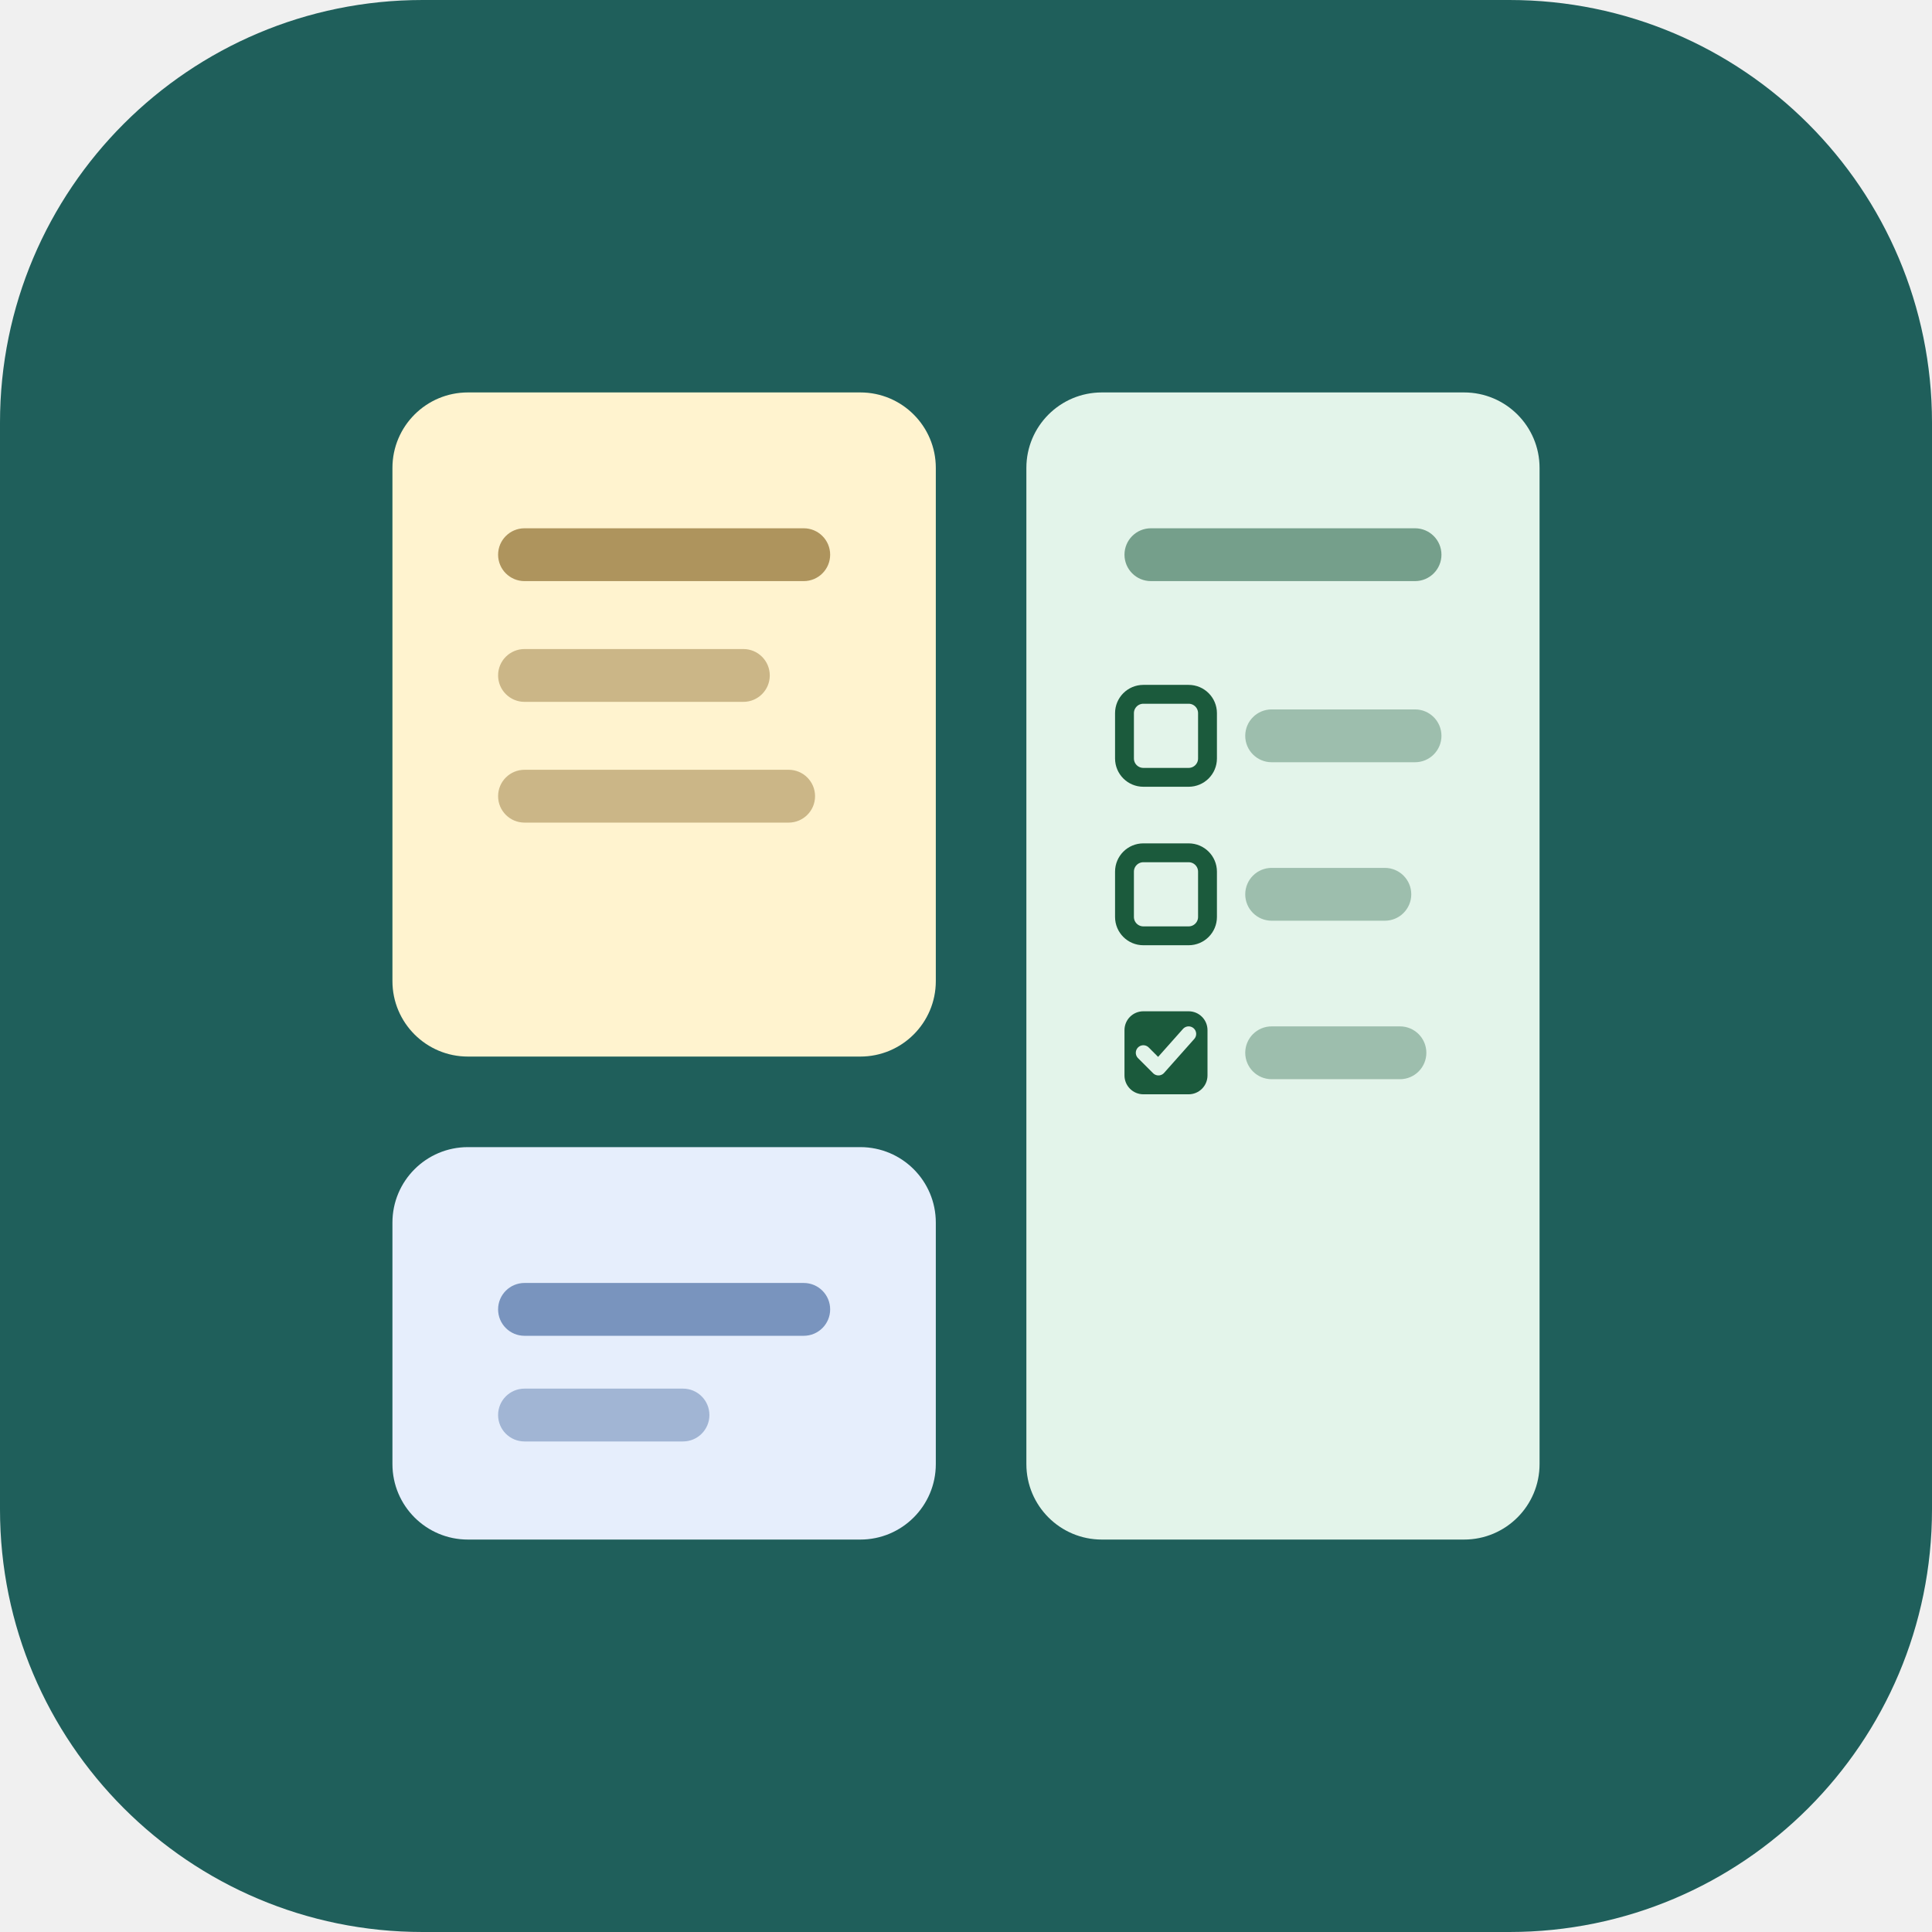
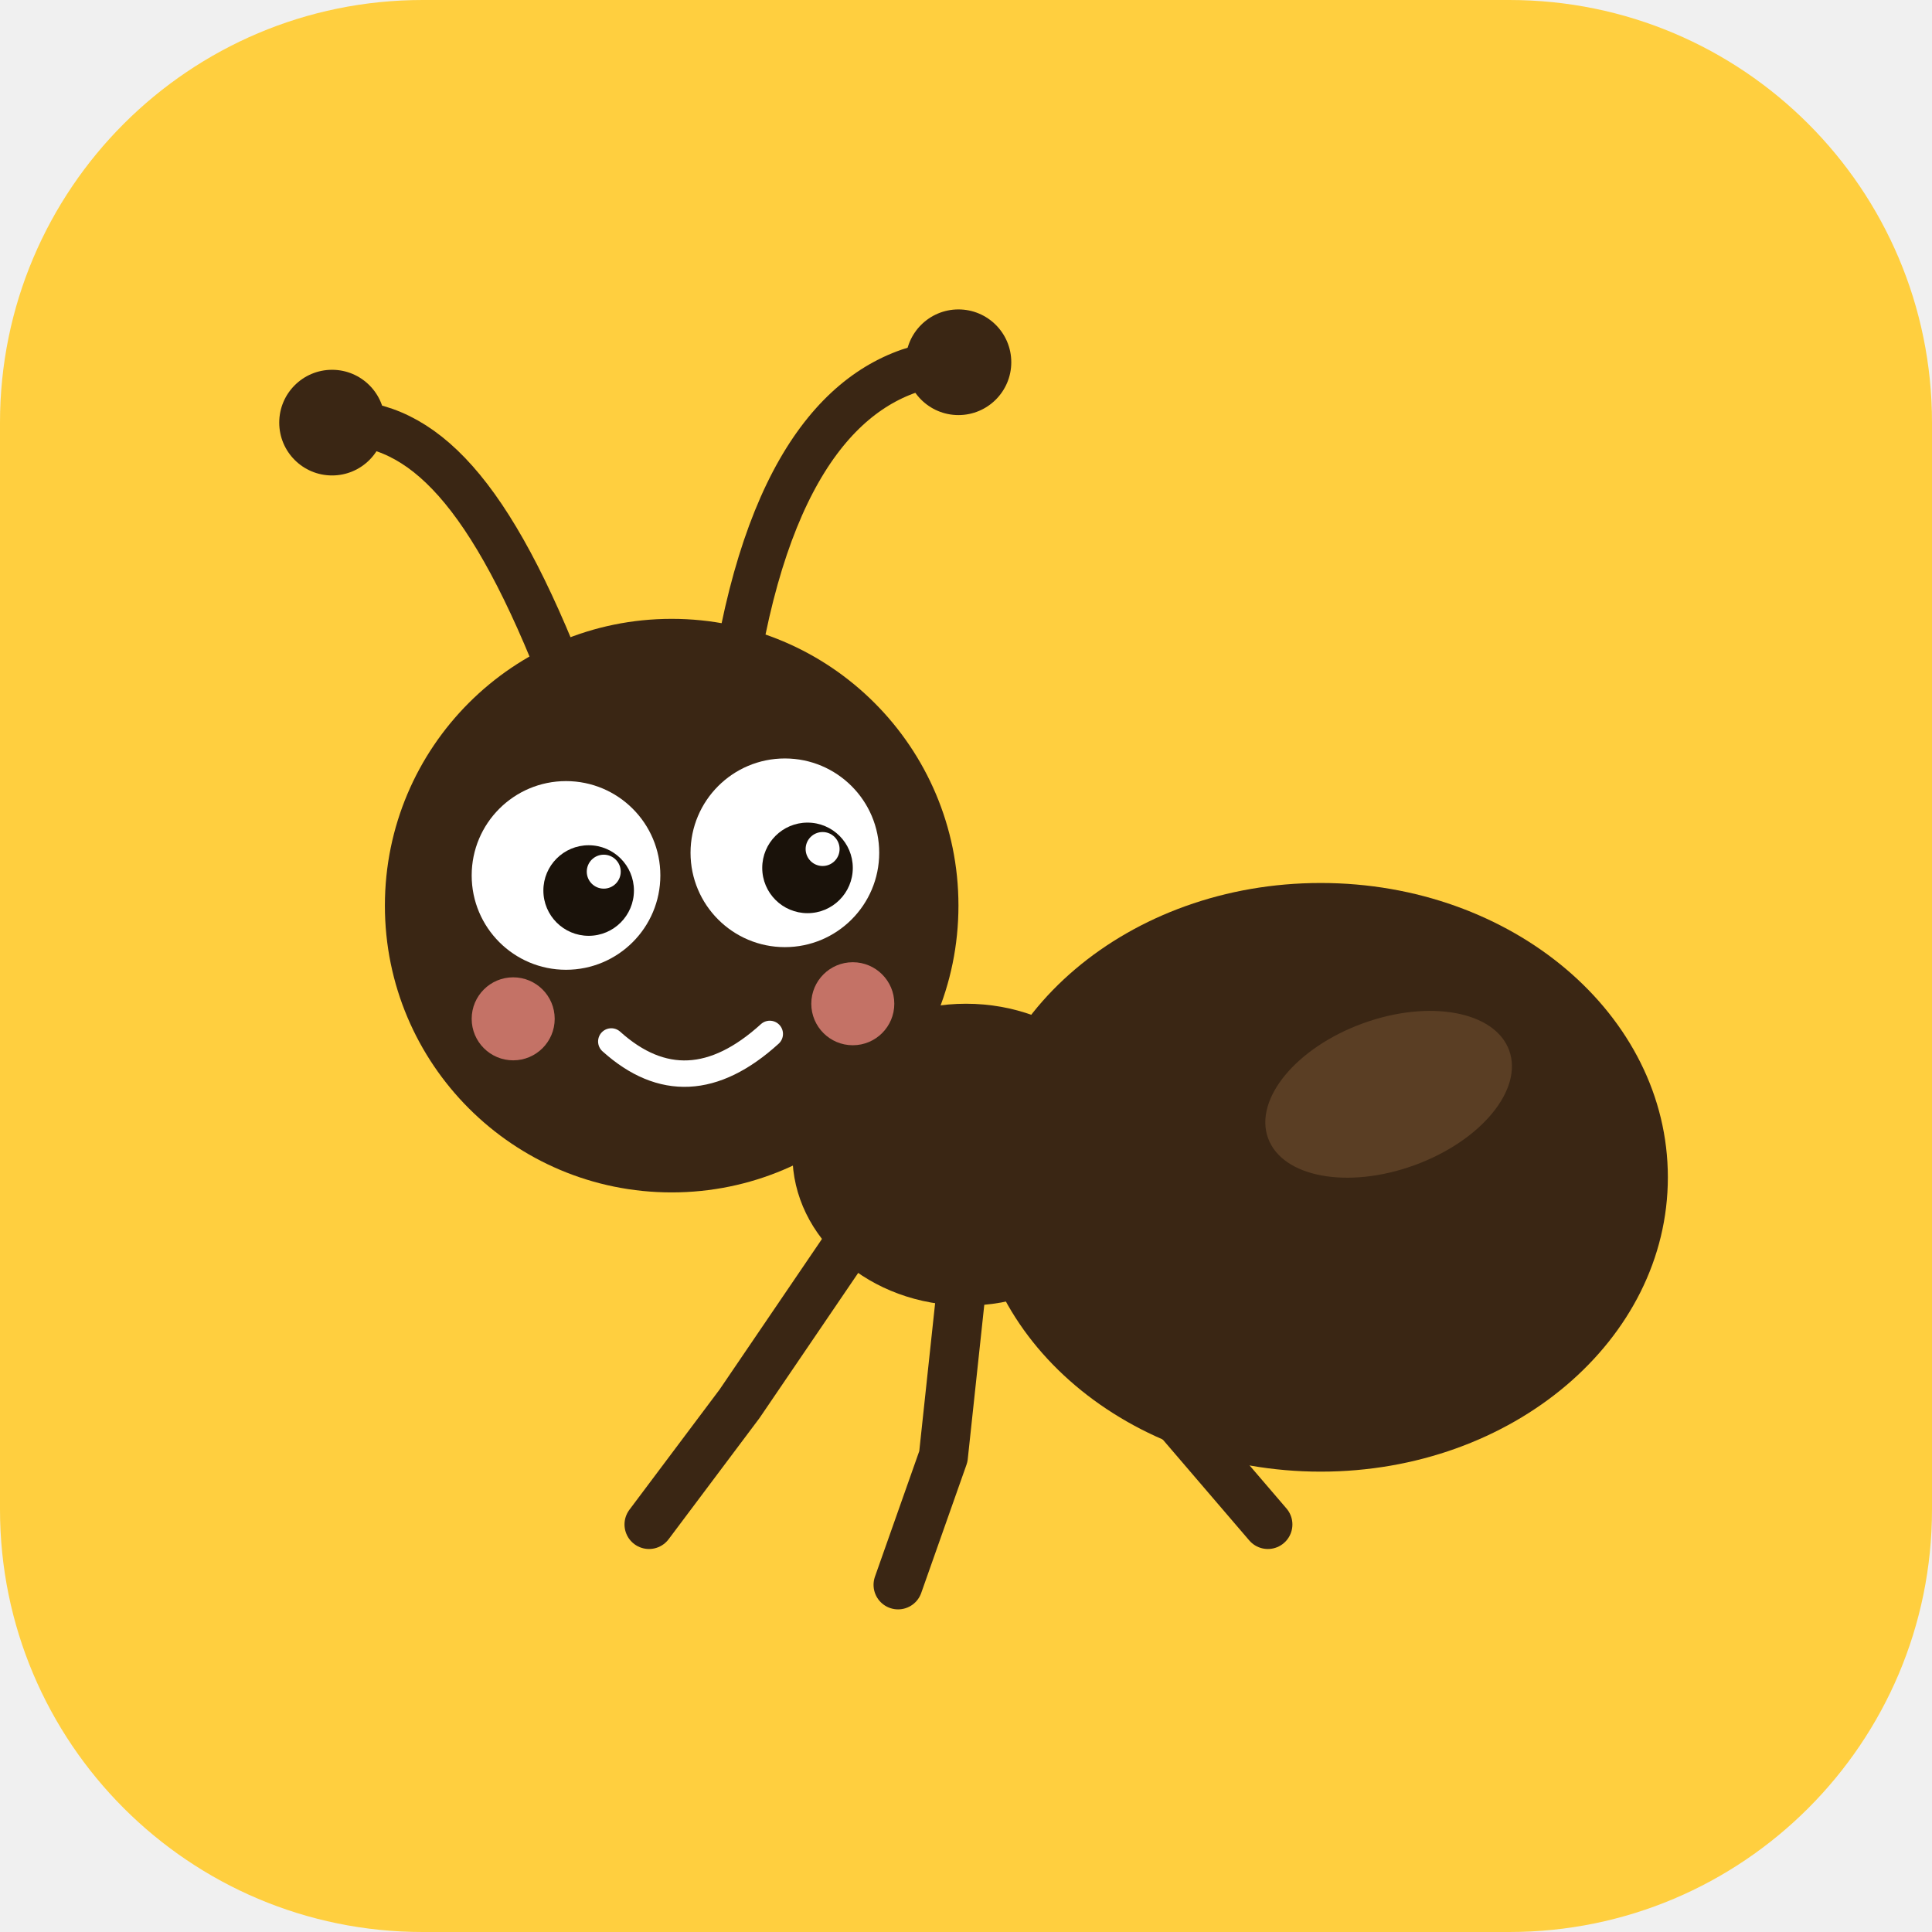
<svg xmlns="http://www.w3.org/2000/svg" viewBox="0 0 512 512">
-   <rect width="512" height="512" rx="112" fill="#1F5F5B" />
-   <g id="cards">
-     <rect x="104" y="104" width="144" height="176" rx="20" fill="#FFF3CF" />
-     <rect x="132" y="140" width="88" height="14" rx="7" fill="#6B4600" opacity=".55" />
-     <rect x="132" y="172" width="72" height="14" rx="7" fill="#6B4600" opacity=".35" />
-     <rect x="132" y="204" width="84" height="14" rx="7" fill="#6B4600" opacity=".35" />
-     <rect x="104" y="304" width="144" height="104" rx="20" fill="#E6EEFC" />
-     <rect x="132" y="340" width="88" height="14" rx="7" fill="#1F4A8A" opacity=".55" />
-     <rect x="132" y="368" width="56" height="14" rx="7" fill="#1F4A8A" opacity=".35" />
-     <rect x="272" y="104" width="136" height="304" rx="20" fill="#E3F4EA" />
-     <rect x="298" y="140" width="84" height="14" rx="7" fill="#1B5A3C" opacity=".55" />
-     <rect x="298" y="184" width="22" height="22" rx="5" fill="none" stroke="#1B5A3C" stroke-width="5" />
-     <rect x="330" y="188" width="52" height="14" rx="7" fill="#1B5A3C" opacity=".35" />
-     <rect x="298" y="226" width="22" height="22" rx="5" fill="none" stroke="#1B5A3C" stroke-width="5" />
-     <rect x="330" y="230" width="44" height="14" rx="7" fill="#1B5A3C" opacity=".35" />
-     <rect x="298" y="268" width="22" height="22" rx="5" fill="#1B5A3C" />
-     <path d="M303 279l4 4 8-9" fill="none" stroke="#E3F4EA" stroke-width="4" stroke-linecap="round" stroke-linejoin="round" />
-     <rect x="330" y="272" width="48" height="14" rx="7" fill="#1B5A3C" opacity=".35" />
+   <rect width="512" height="512" rx="112" fill="#FFCF3F" />
+   <g id="art" stroke-linecap="round" stroke-linejoin="round">
+     <path d="M150 182 C130 130 112 112 90 112" fill="none" stroke="#3A2614" stroke-width="12" />
+     <path d="M196 172 C206 118 228 98 252 96" fill="none" stroke="#3A2614" stroke-width="12" />
+     <circle cx="88" cy="112" r="14" fill="#3A2614" />
+     <circle cx="254" cy="96" r="14" fill="#3A2614" />
+     <g fill="none" stroke="#3A2614" stroke-width="13">
+       <path d="M230 322 L196 372 L172 404" />
+       <path d="M256 330 L250 386 L238 420" />
+       <path d="M282 324 L312 376 L336 404" />
+       <path d="M222 300 L176 300 L150 282" />
+       <path d="M292 300 L338 290 L360 268" />
+     </g>
+     <ellipse cx="350" cy="312" rx="92" ry="78" fill="#3A2614" />
+     <ellipse cx="368" cy="290" rx="34" ry="20" fill="#5A3E24" transform="rotate(-20 368 290)" />
+     <ellipse cx="256" cy="306" rx="46" ry="40" fill="#3A2614" />
+     <circle cx="178" cy="240" r="76" fill="#3A2614" />
+     <circle cx="150" cy="232" r="25" fill="#FFFFFF" />
+     <circle cx="208" cy="226" r="25" fill="#FFFFFF" />
+     <circle cx="156" cy="236" r="12" fill="#1A120A" />
+     <circle cx="214" cy="230" r="12" fill="#1A120A" />
+     <circle cx="160" cy="231" r="4.5" fill="#FFFFFF" />
+     <circle cx="218" cy="225" r="4.5" fill="#FFFFFF" />
+     <circle cx="136" cy="270" r="11" fill="#F28B82" opacity=".75" />
+     <circle cx="226" cy="266" r="11" fill="#F28B82" opacity=".75" />
+     <path d="M162 276 Q182 294 204 274" fill="none" stroke="#FFFFFF" stroke-width="7" />
  </g>
</svg>
